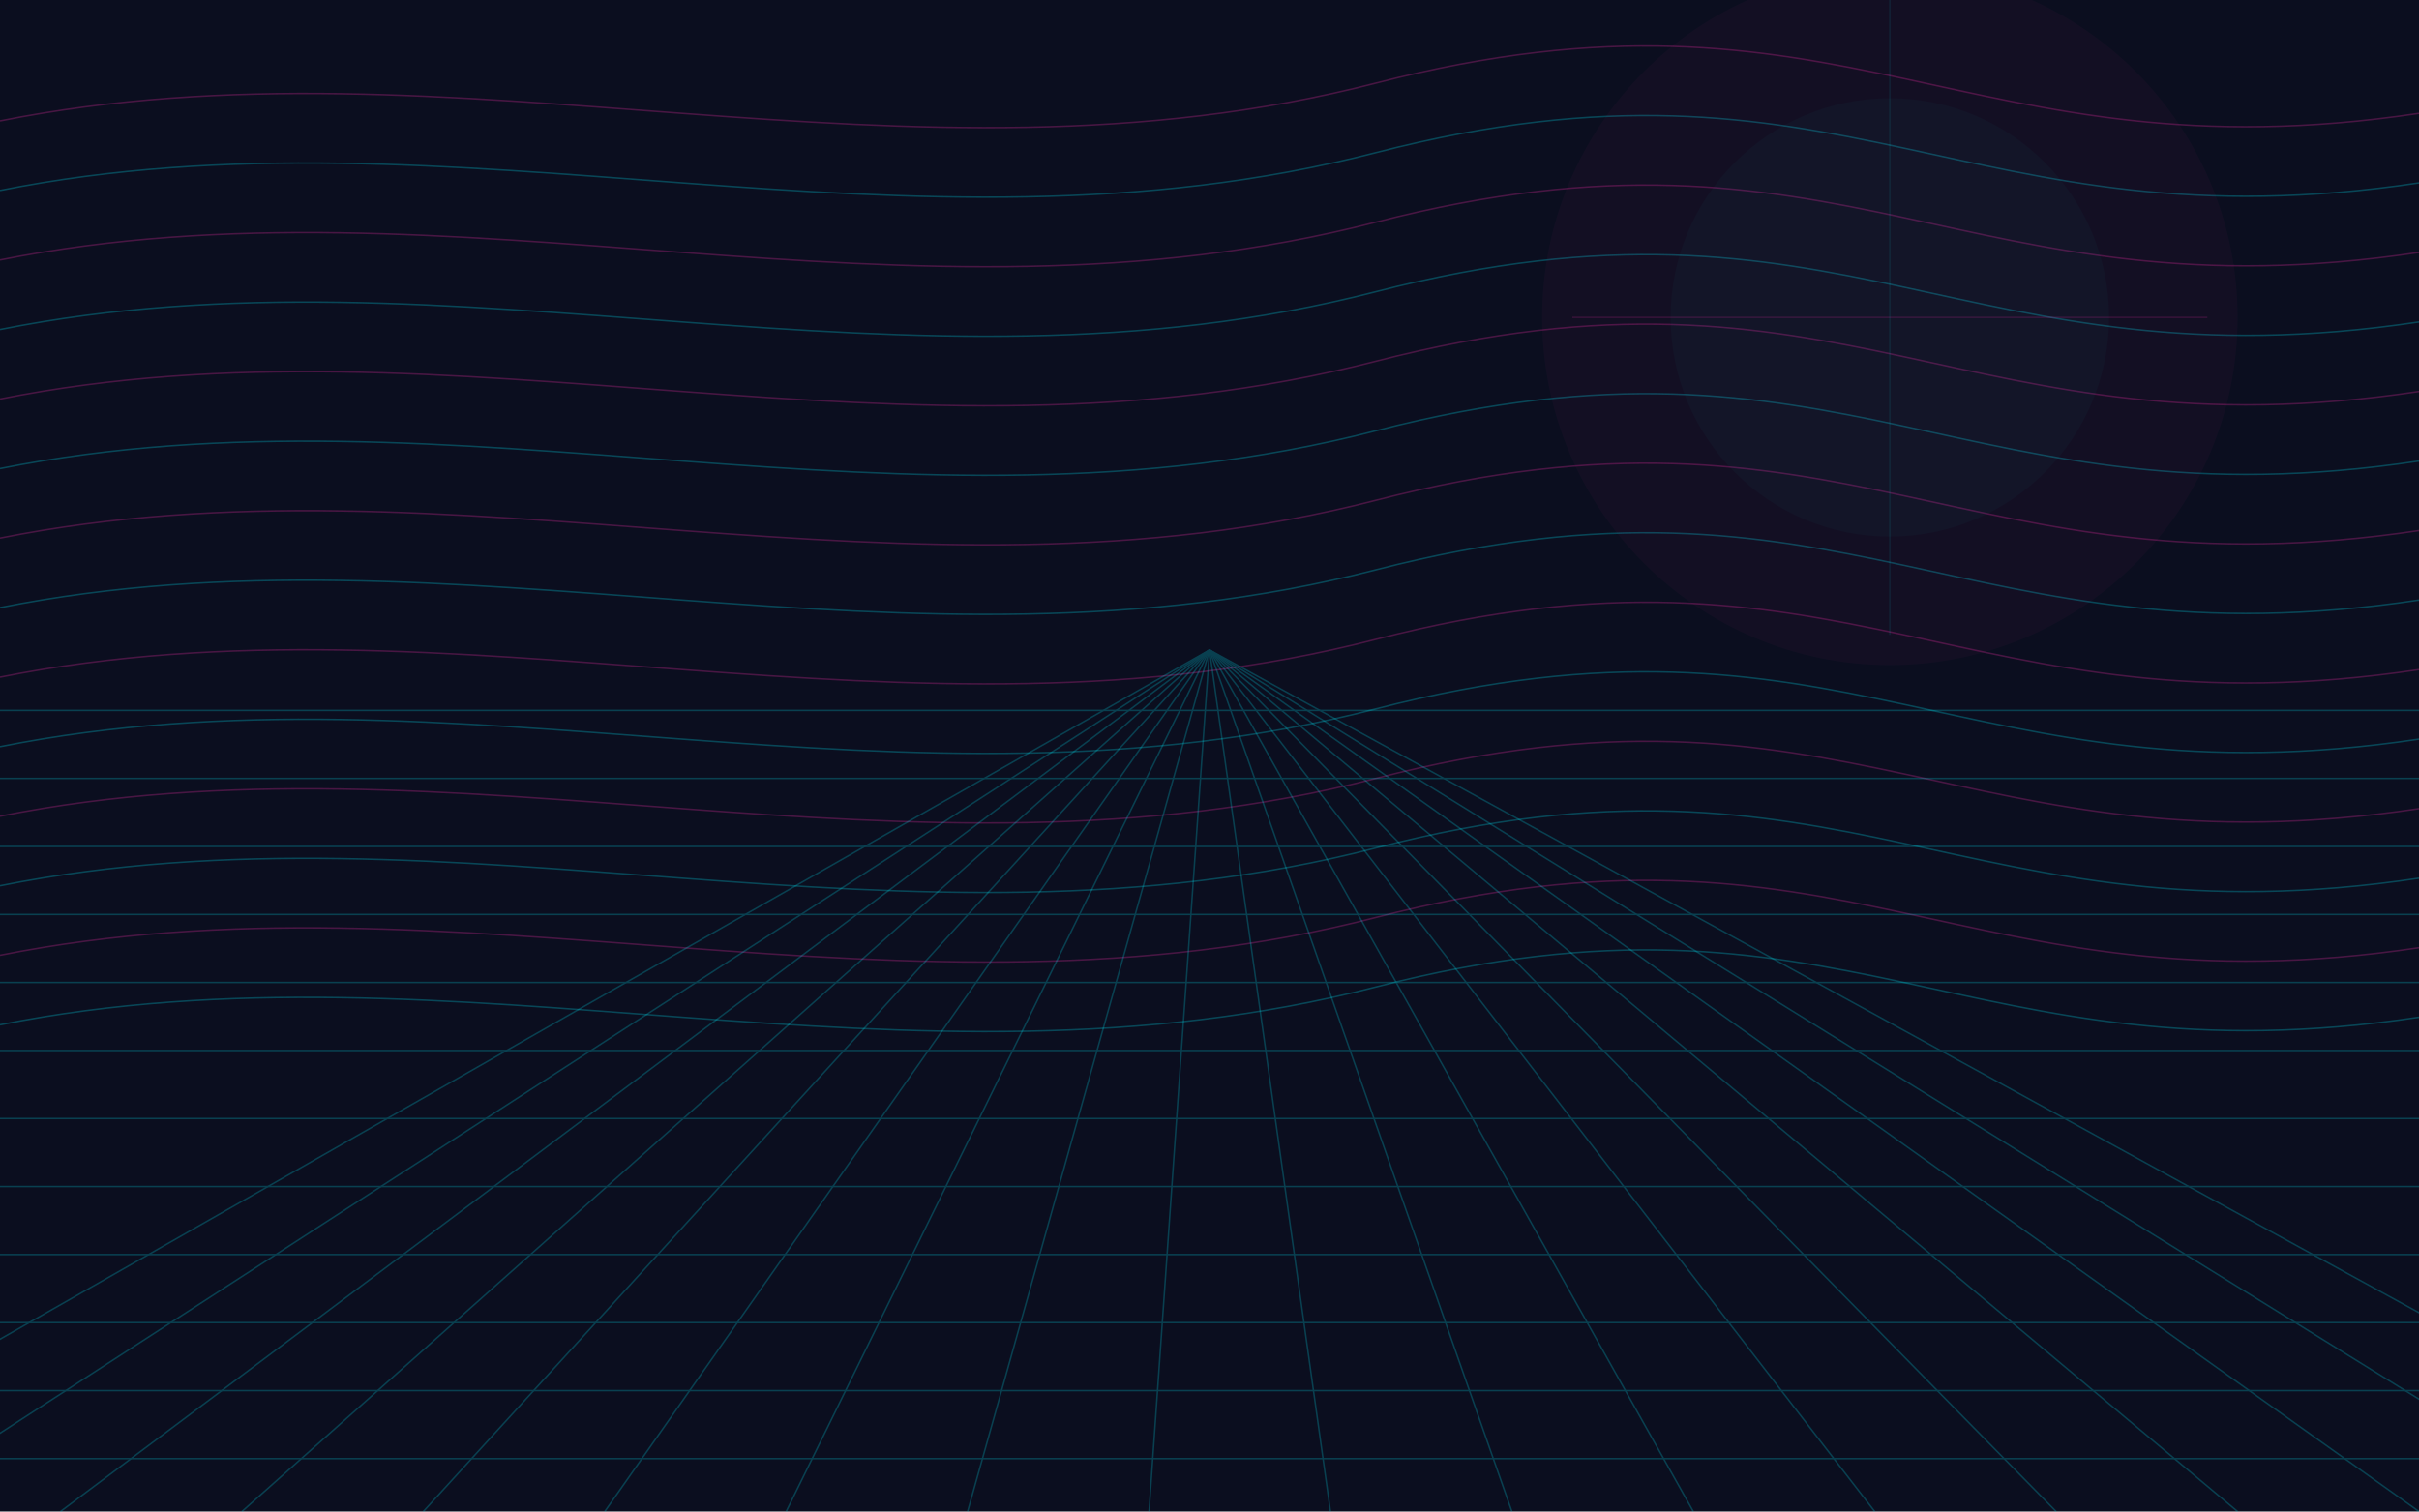
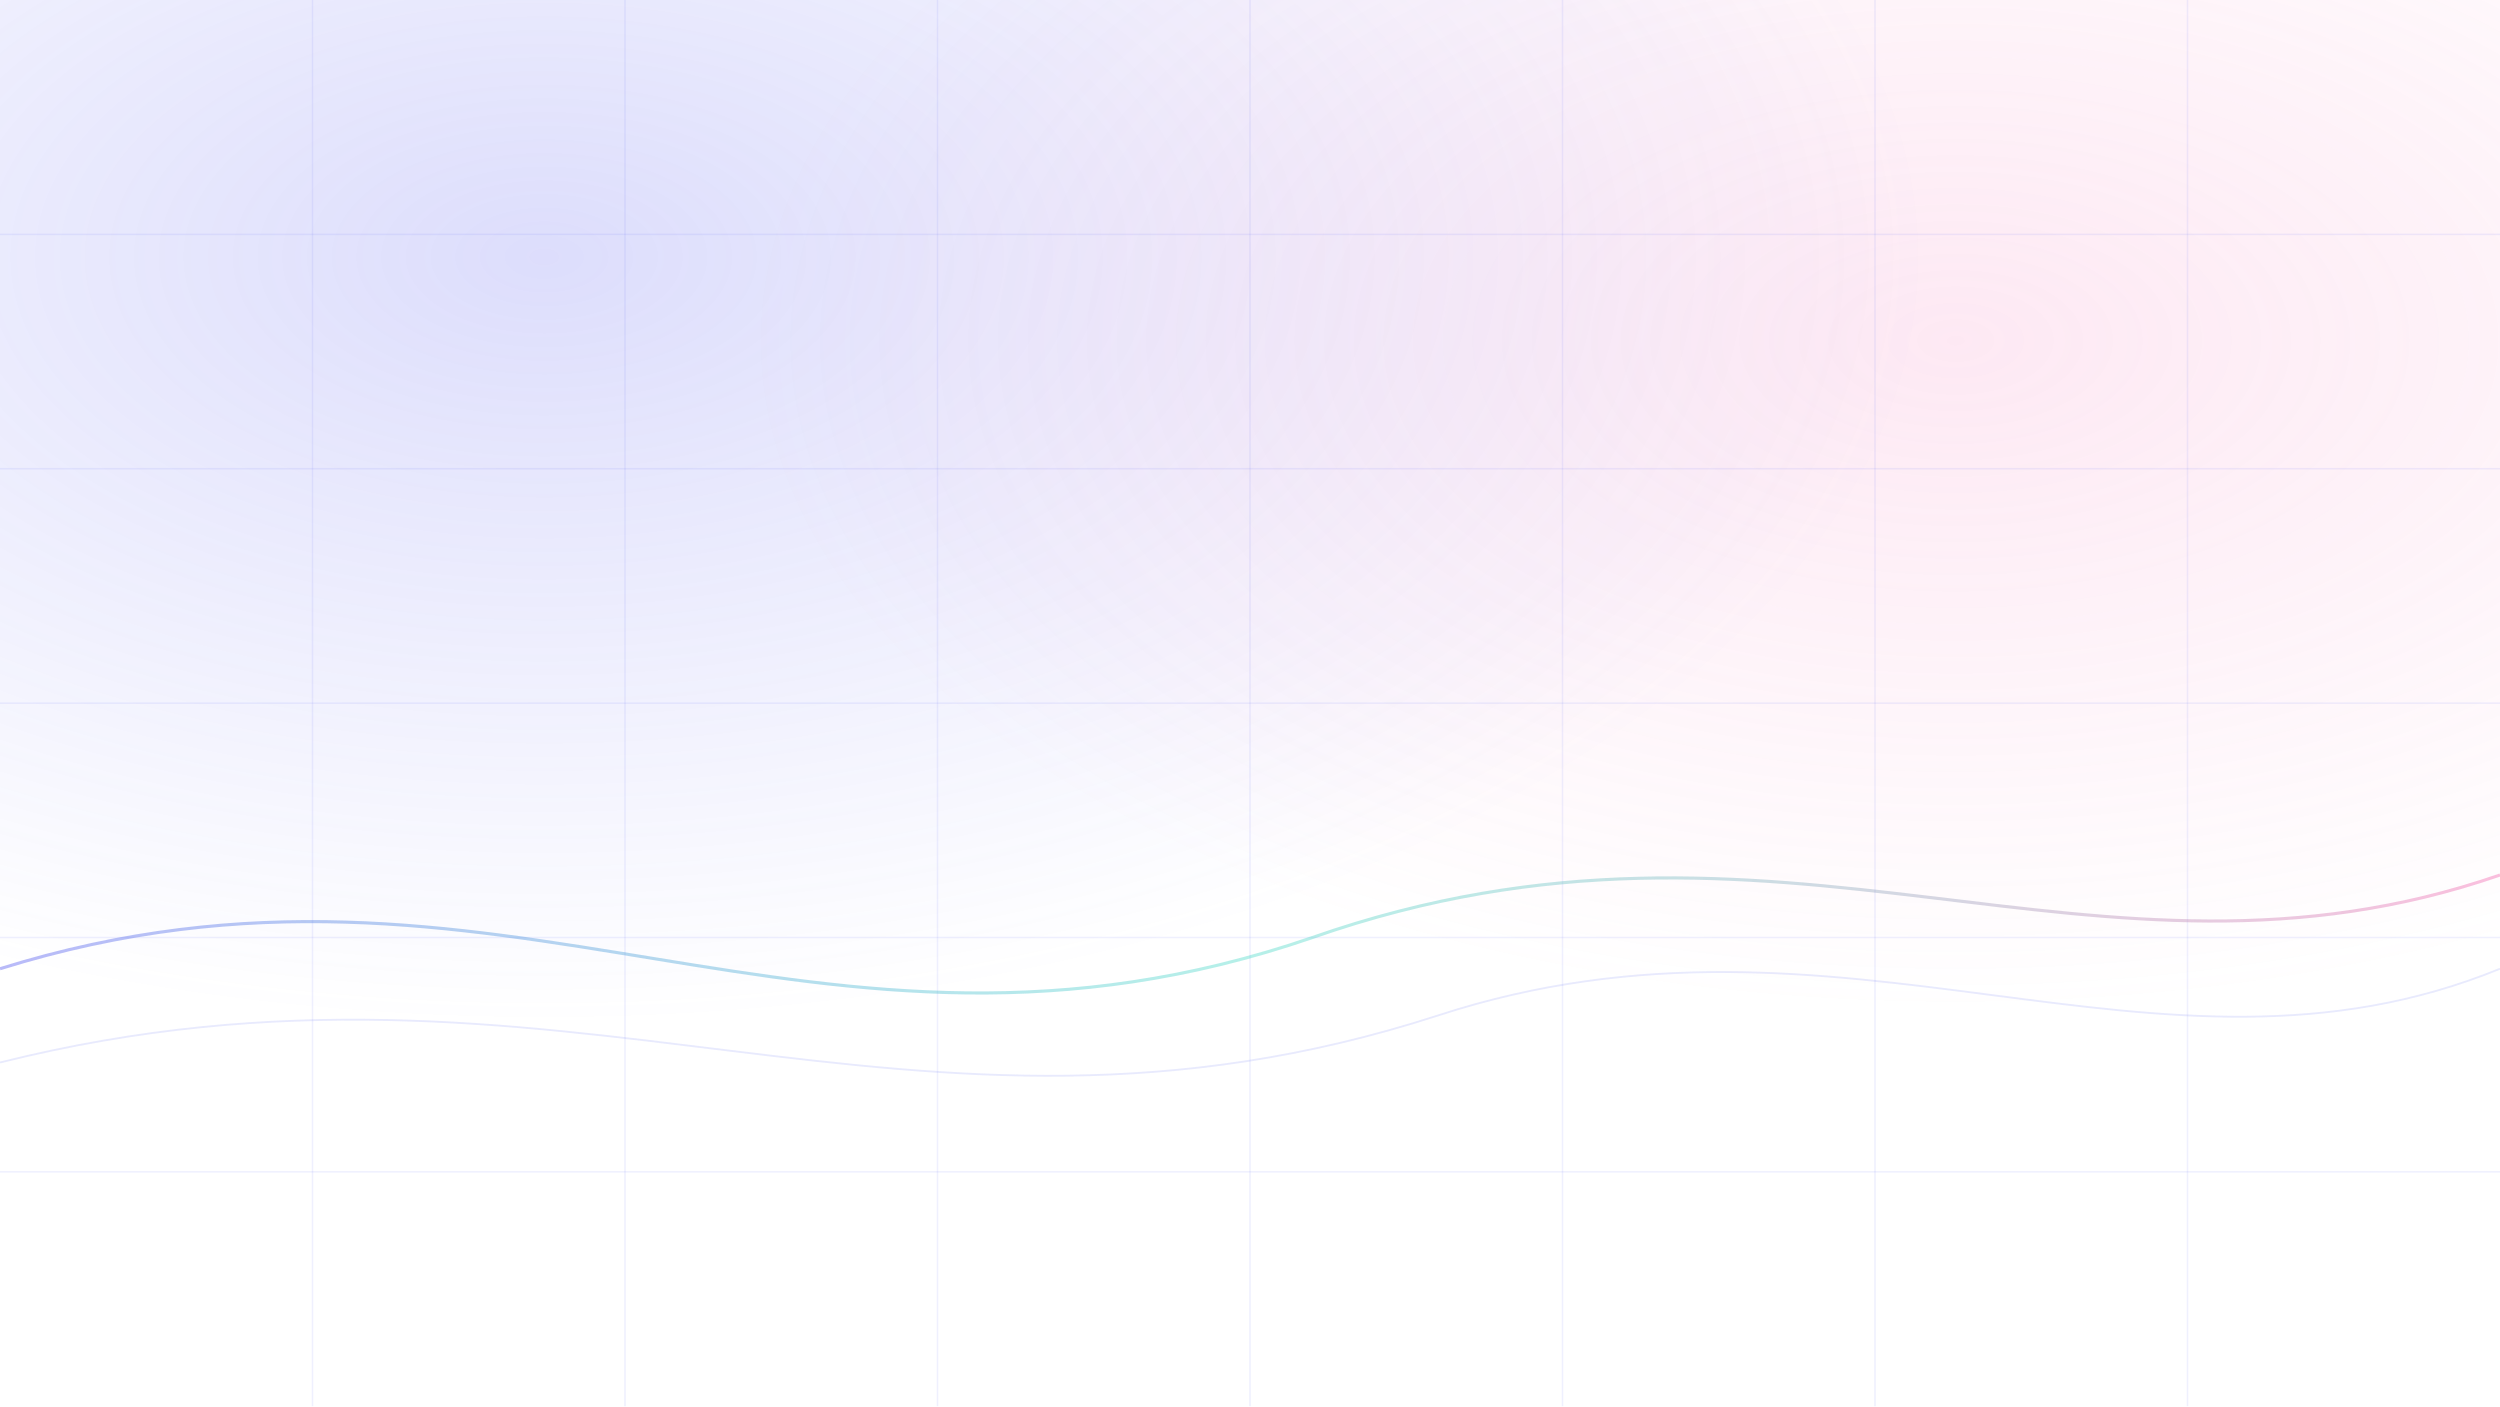
- <svg xmlns="http://www.w3.org/2000/svg" viewBox="0 0 1600 1000" fill="none">
-   <rect width="1600" height="1000" fill="#0B0E1F" />
-   <g opacity=".25">
-     <path d="M0 80 C300 20, 600 135, 910 55 S1300 120, 1600 75" stroke="#FF2EAE" stroke-width="1" fill="none" />
-     <path d="M0 126 C300 66, 600 181, 910 101 S1300 166, 1600 121" stroke="#00F0FF" stroke-width="1" fill="none" />
-     <path d="M0 172 C300 112, 600 227, 910 147 S1300 212, 1600 167" stroke="#FF2EAE" stroke-width="1" fill="none" />
-     <path d="M0 218 C300 158, 600 273, 910 193 S1300 258, 1600 213" stroke="#00F0FF" stroke-width="1" fill="none" />
-     <path d="M0 264 C300 204, 600 319, 910 239 S1300 304, 1600 259" stroke="#FF2EAE" stroke-width="1" fill="none" />
-     <path d="M0 310 C300 250, 600 365, 910 285 S1300 350, 1600 305" stroke="#00F0FF" stroke-width="1" fill="none" />
-     <path d="M0 356 C300 296, 600 411, 910 331 S1300 396, 1600 351" stroke="#FF2EAE" stroke-width="1" fill="none" />
-     <path d="M0 402 C300 342, 600 457, 910 377 S1300 442, 1600 397" stroke="#00F0FF" stroke-width="1" fill="none" />
-     <path d="M0 448 C300 388, 600 503, 910 423 S1300 488, 1600 443" stroke="#FF2EAE" stroke-width="1" fill="none" />
-     <path d="M0 494 C300 434, 600 549, 910 469 S1300 534, 1600 489" stroke="#00F0FF" stroke-width="1" fill="none" />
-     <path d="M0 540 C300 480, 600 595, 910 515 S1300 580, 1600 535" stroke="#FF2EAE" stroke-width="1" fill="none" />
-     <path d="M0 586 C300 526, 600 641, 910 561 S1300 626, 1600 581" stroke="#00F0FF" stroke-width="1" fill="none" />
-     <path d="M0 632 C300 572, 600 687, 910 607 S1300 672, 1600 627" stroke="#FF2EAE" stroke-width="1" fill="none" />
-     <path d="M0 678 C300 618, 600 733, 910 653 S1300 718, 1600 673" stroke="#00F0FF" stroke-width="1" fill="none" />
+ <svg xmlns="http://www.w3.org/2000/svg" viewBox="0 0 1600 900" fill="none">
+   <defs>
+     <radialGradient id="hlg-glow-1" cx="0.22" cy="0.18" r="0.55">
+       <stop offset="0%" stop-color="#6366F1" stop-opacity="0.22" />
+       <stop offset="100%" stop-color="#6366F1" stop-opacity="0" />
+     </radialGradient>
+     <radialGradient id="hlg-glow-2" cx="0.78" cy="0.24" r="0.48">
+       <stop offset="0%" stop-color="#F472B6" stop-opacity="0.16" />
+       <stop offset="100%" stop-color="#F472B6" stop-opacity="0" />
+     </radialGradient>
+     <linearGradient id="hlg-wave" x1="0" y1="0" x2="1600" y2="0" gradientUnits="userSpaceOnUse">
+       <stop offset="0%" stop-color="#6366F1" stop-opacity="0.45" />
+       <stop offset="50%" stop-color="#2DD4BF" stop-opacity="0.35" />
+       <stop offset="100%" stop-color="#F472B6" stop-opacity="0.45" />
+     </linearGradient>
+   </defs>
+   <rect width="1600" height="900" fill="url(#hlg-glow-1)" />
+   <rect width="1600" height="900" fill="url(#hlg-glow-2)" />
+   <g stroke="#6366F1" stroke-opacity="0.10" stroke-width="1">
+     <path d="M0 150 H1600M0 300 H1600M0 450 H1600M0 600 H1600M0 750 H1600" />
+     <path d="M200 0 V900M400 0 V900M600 0 V900M800 0 V900M1000 0 V900M1200 0 V900M1400 0 V900" />
  </g>
-   <g opacity=".22">
-     <path d="M800 430 L-200 1000" stroke="#00F0FF" stroke-width="1" />
-     <path d="M800 430 L-80 1000" stroke="#00F0FF" stroke-width="1" />
-     <path d="M800 430 L40 1000" stroke="#00F0FF" stroke-width="1" />
-     <path d="M800 430 L160 1000" stroke="#00F0FF" stroke-width="1" />
-     <path d="M800 430 L280 1000" stroke="#00F0FF" stroke-width="1" />
-     <path d="M800 430 L400 1000" stroke="#00F0FF" stroke-width="1" />
-     <path d="M800 430 L520 1000" stroke="#00F0FF" stroke-width="1" />
-     <path d="M800 430 L640 1000" stroke="#00F0FF" stroke-width="1" />
-     <path d="M800 430 L760 1000" stroke="#00F0FF" stroke-width="1" />
-     <path d="M800 430 L880 1000" stroke="#00F0FF" stroke-width="1" />
-     <path d="M800 430 L1000 1000" stroke="#00F0FF" stroke-width="1" />
-     <path d="M800 430 L1120 1000" stroke="#00F0FF" stroke-width="1" />
-     <path d="M800 430 L1240 1000" stroke="#00F0FF" stroke-width="1" />
-     <path d="M800 430 L1360 1000" stroke="#00F0FF" stroke-width="1" />
-     <path d="M800 430 L1480 1000" stroke="#00F0FF" stroke-width="1" />
-     <path d="M800 430 L1600 1000" stroke="#00F0FF" stroke-width="1" />
-     <path d="M800 430 L1720 1000" stroke="#00F0FF" stroke-width="1" />
-     <path d="M800 430 L1840 1000" stroke="#00F0FF" stroke-width="1" />
-     <path d="M0 470 H1600" stroke="#00F0FF" stroke-width="1" />
-     <path d="M0 515 H1600" stroke="#00F0FF" stroke-width="1" />
-     <path d="M0 560 H1600" stroke="#00F0FF" stroke-width="1" />
-     <path d="M0 605 H1600" stroke="#00F0FF" stroke-width="1" />
-     <path d="M0 650 H1600" stroke="#00F0FF" stroke-width="1" />
-     <path d="M0 695 H1600" stroke="#00F0FF" stroke-width="1" />
-     <path d="M0 740 H1600" stroke="#00F0FF" stroke-width="1" />
-     <path d="M0 785 H1600" stroke="#00F0FF" stroke-width="1" />
-     <path d="M0 830 H1600" stroke="#00F0FF" stroke-width="1" />
-     <path d="M0 875 H1600" stroke="#00F0FF" stroke-width="1" />
-     <path d="M0 920 H1600" stroke="#00F0FF" stroke-width="1" />
-     <path d="M0 965 H1600" stroke="#00F0FF" stroke-width="1" />
-   </g>
-   <circle cx="1250" cy="210" r="230" fill="#FF2EAE" opacity=".035" />
-   <circle cx="1250" cy="210" r="145" fill="#00F0FF" opacity=".025" />
-   <path d="M1040 210 H1460" stroke="#FF2EAE" stroke-opacity=".15" />
-   <path d="M1250 0 V420" stroke="#00F0FF" stroke-opacity=".08" />
+   <path d="M0 620 C 320 520, 520 710, 840 600 C 1140 495, 1340 650, 1600 560" stroke="url(#hlg-wave)" stroke-width="2" />
+   <path d="M0 680 C 360 590, 580 760, 920 650 C 1180 565, 1380 710, 1600 620" stroke="#818CF8" stroke-opacity="0.18" stroke-width="1.2" />
</svg>
